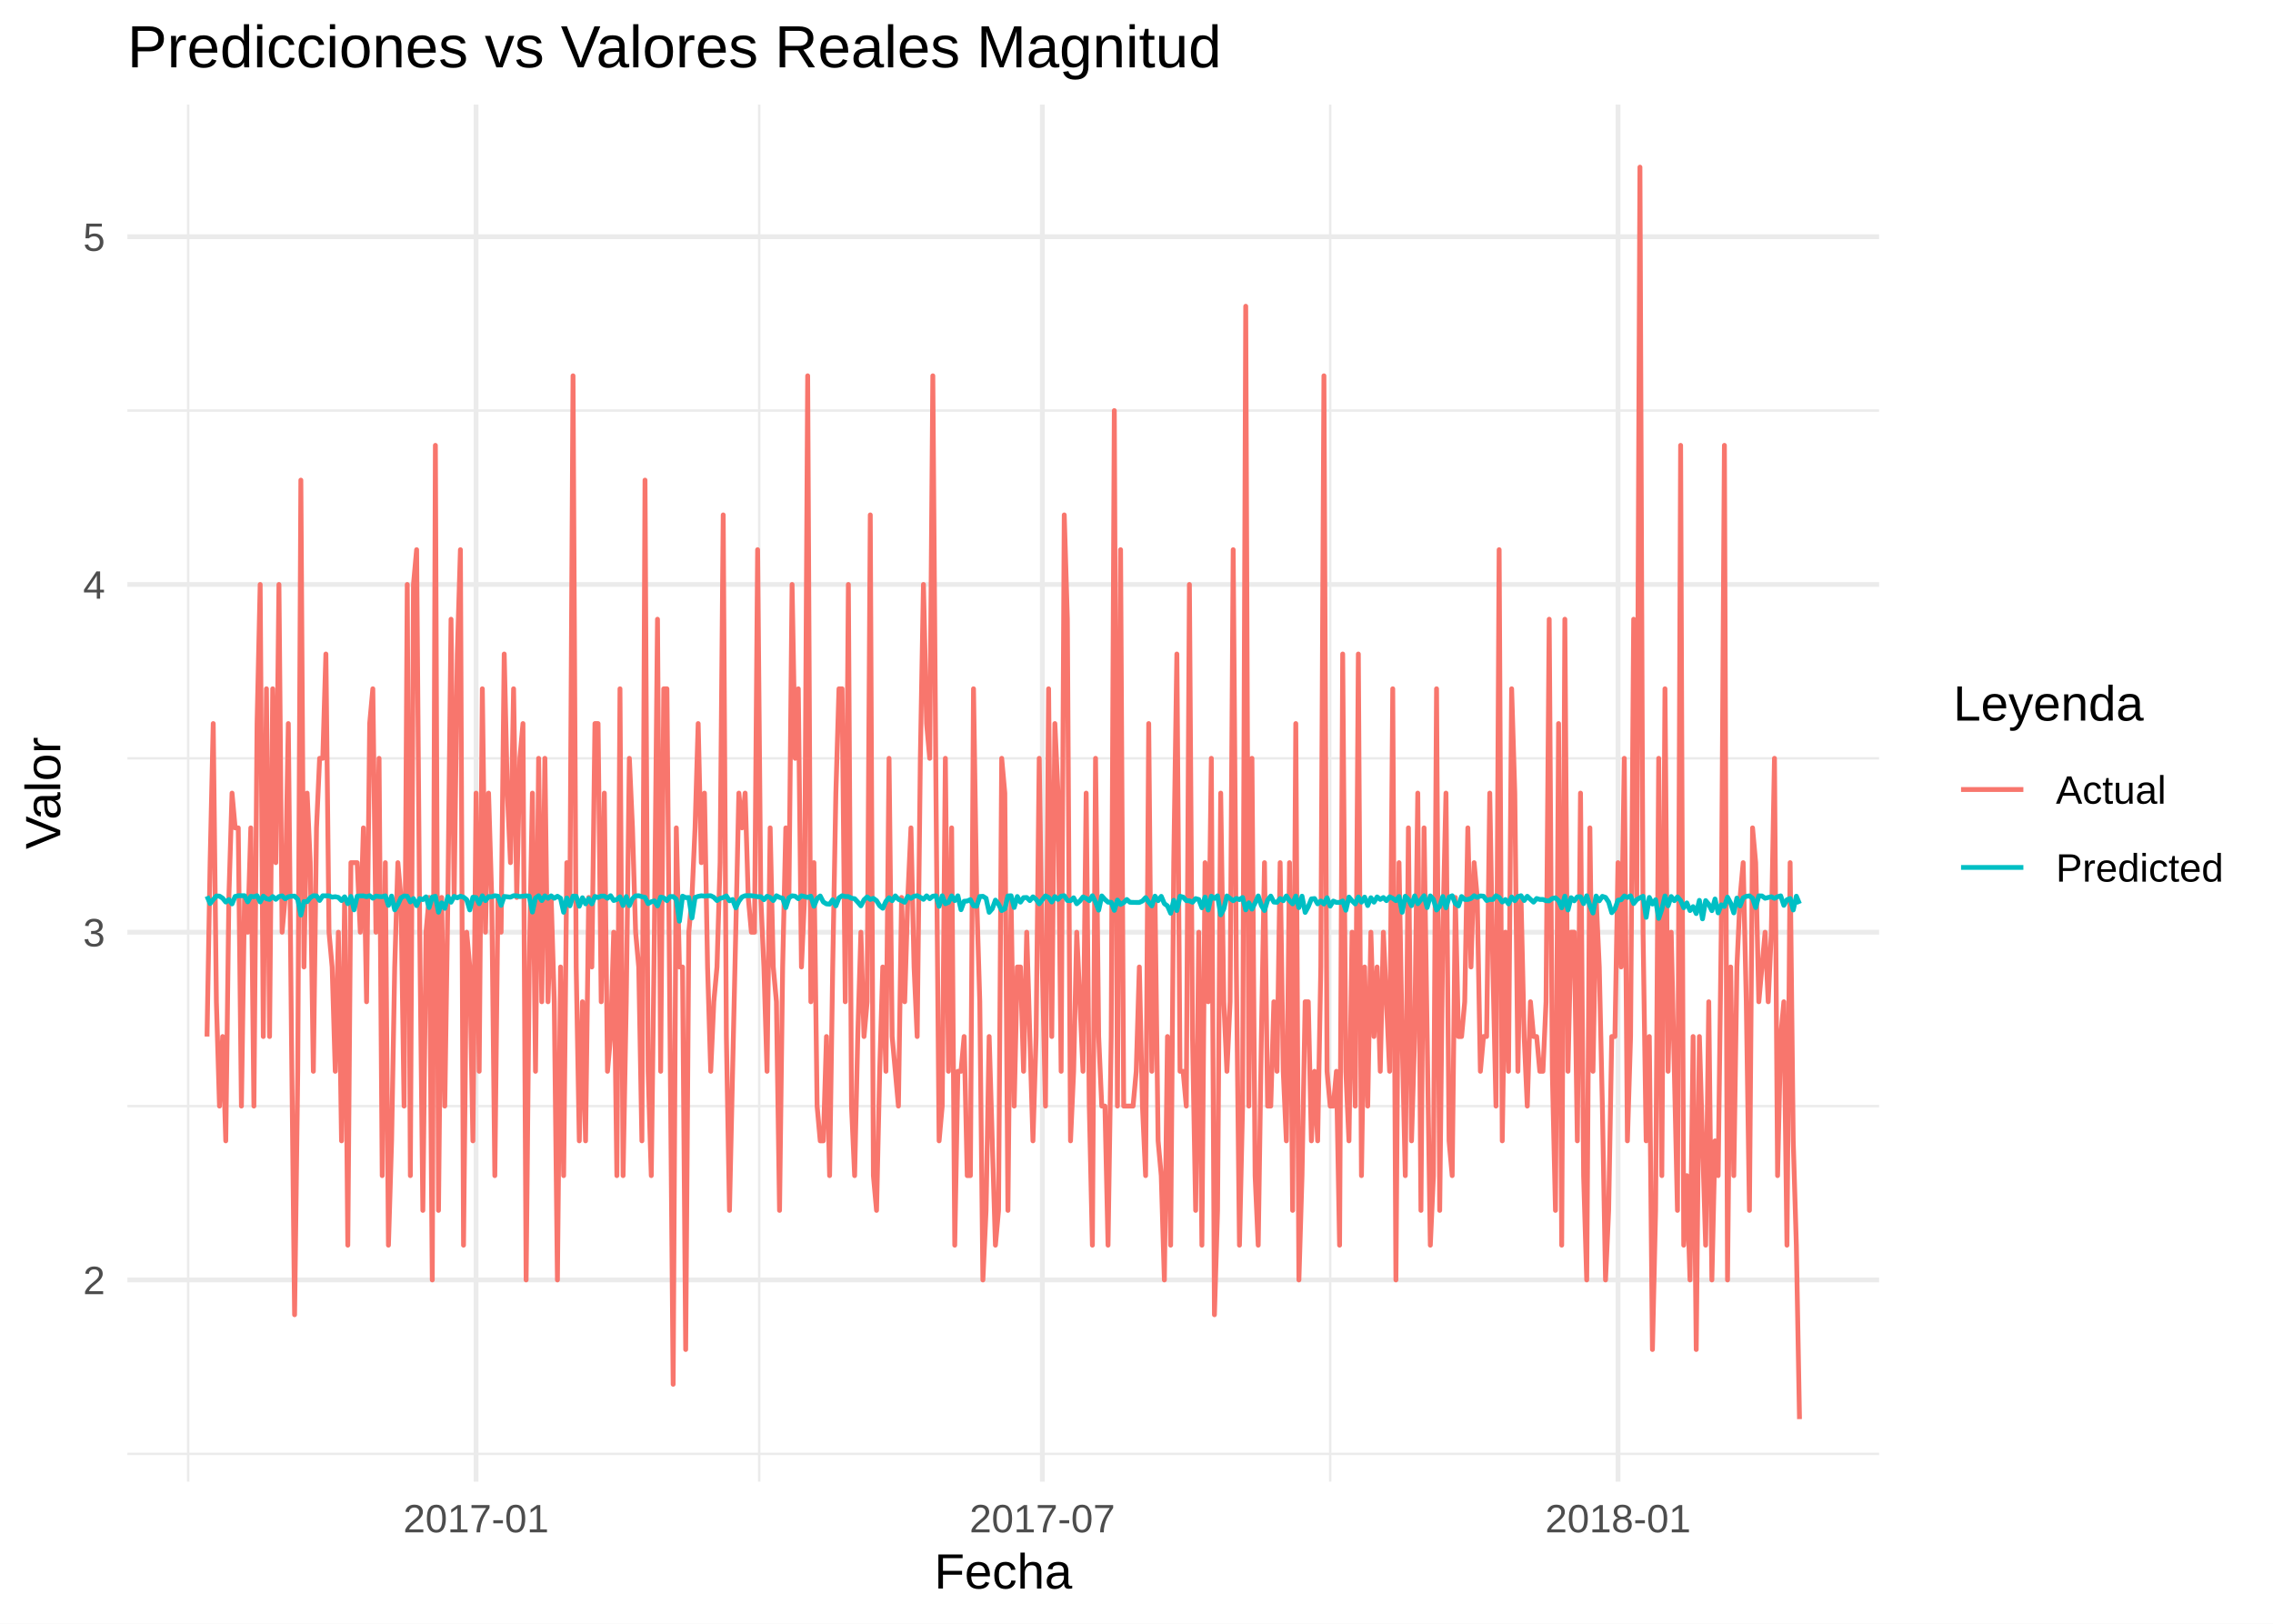
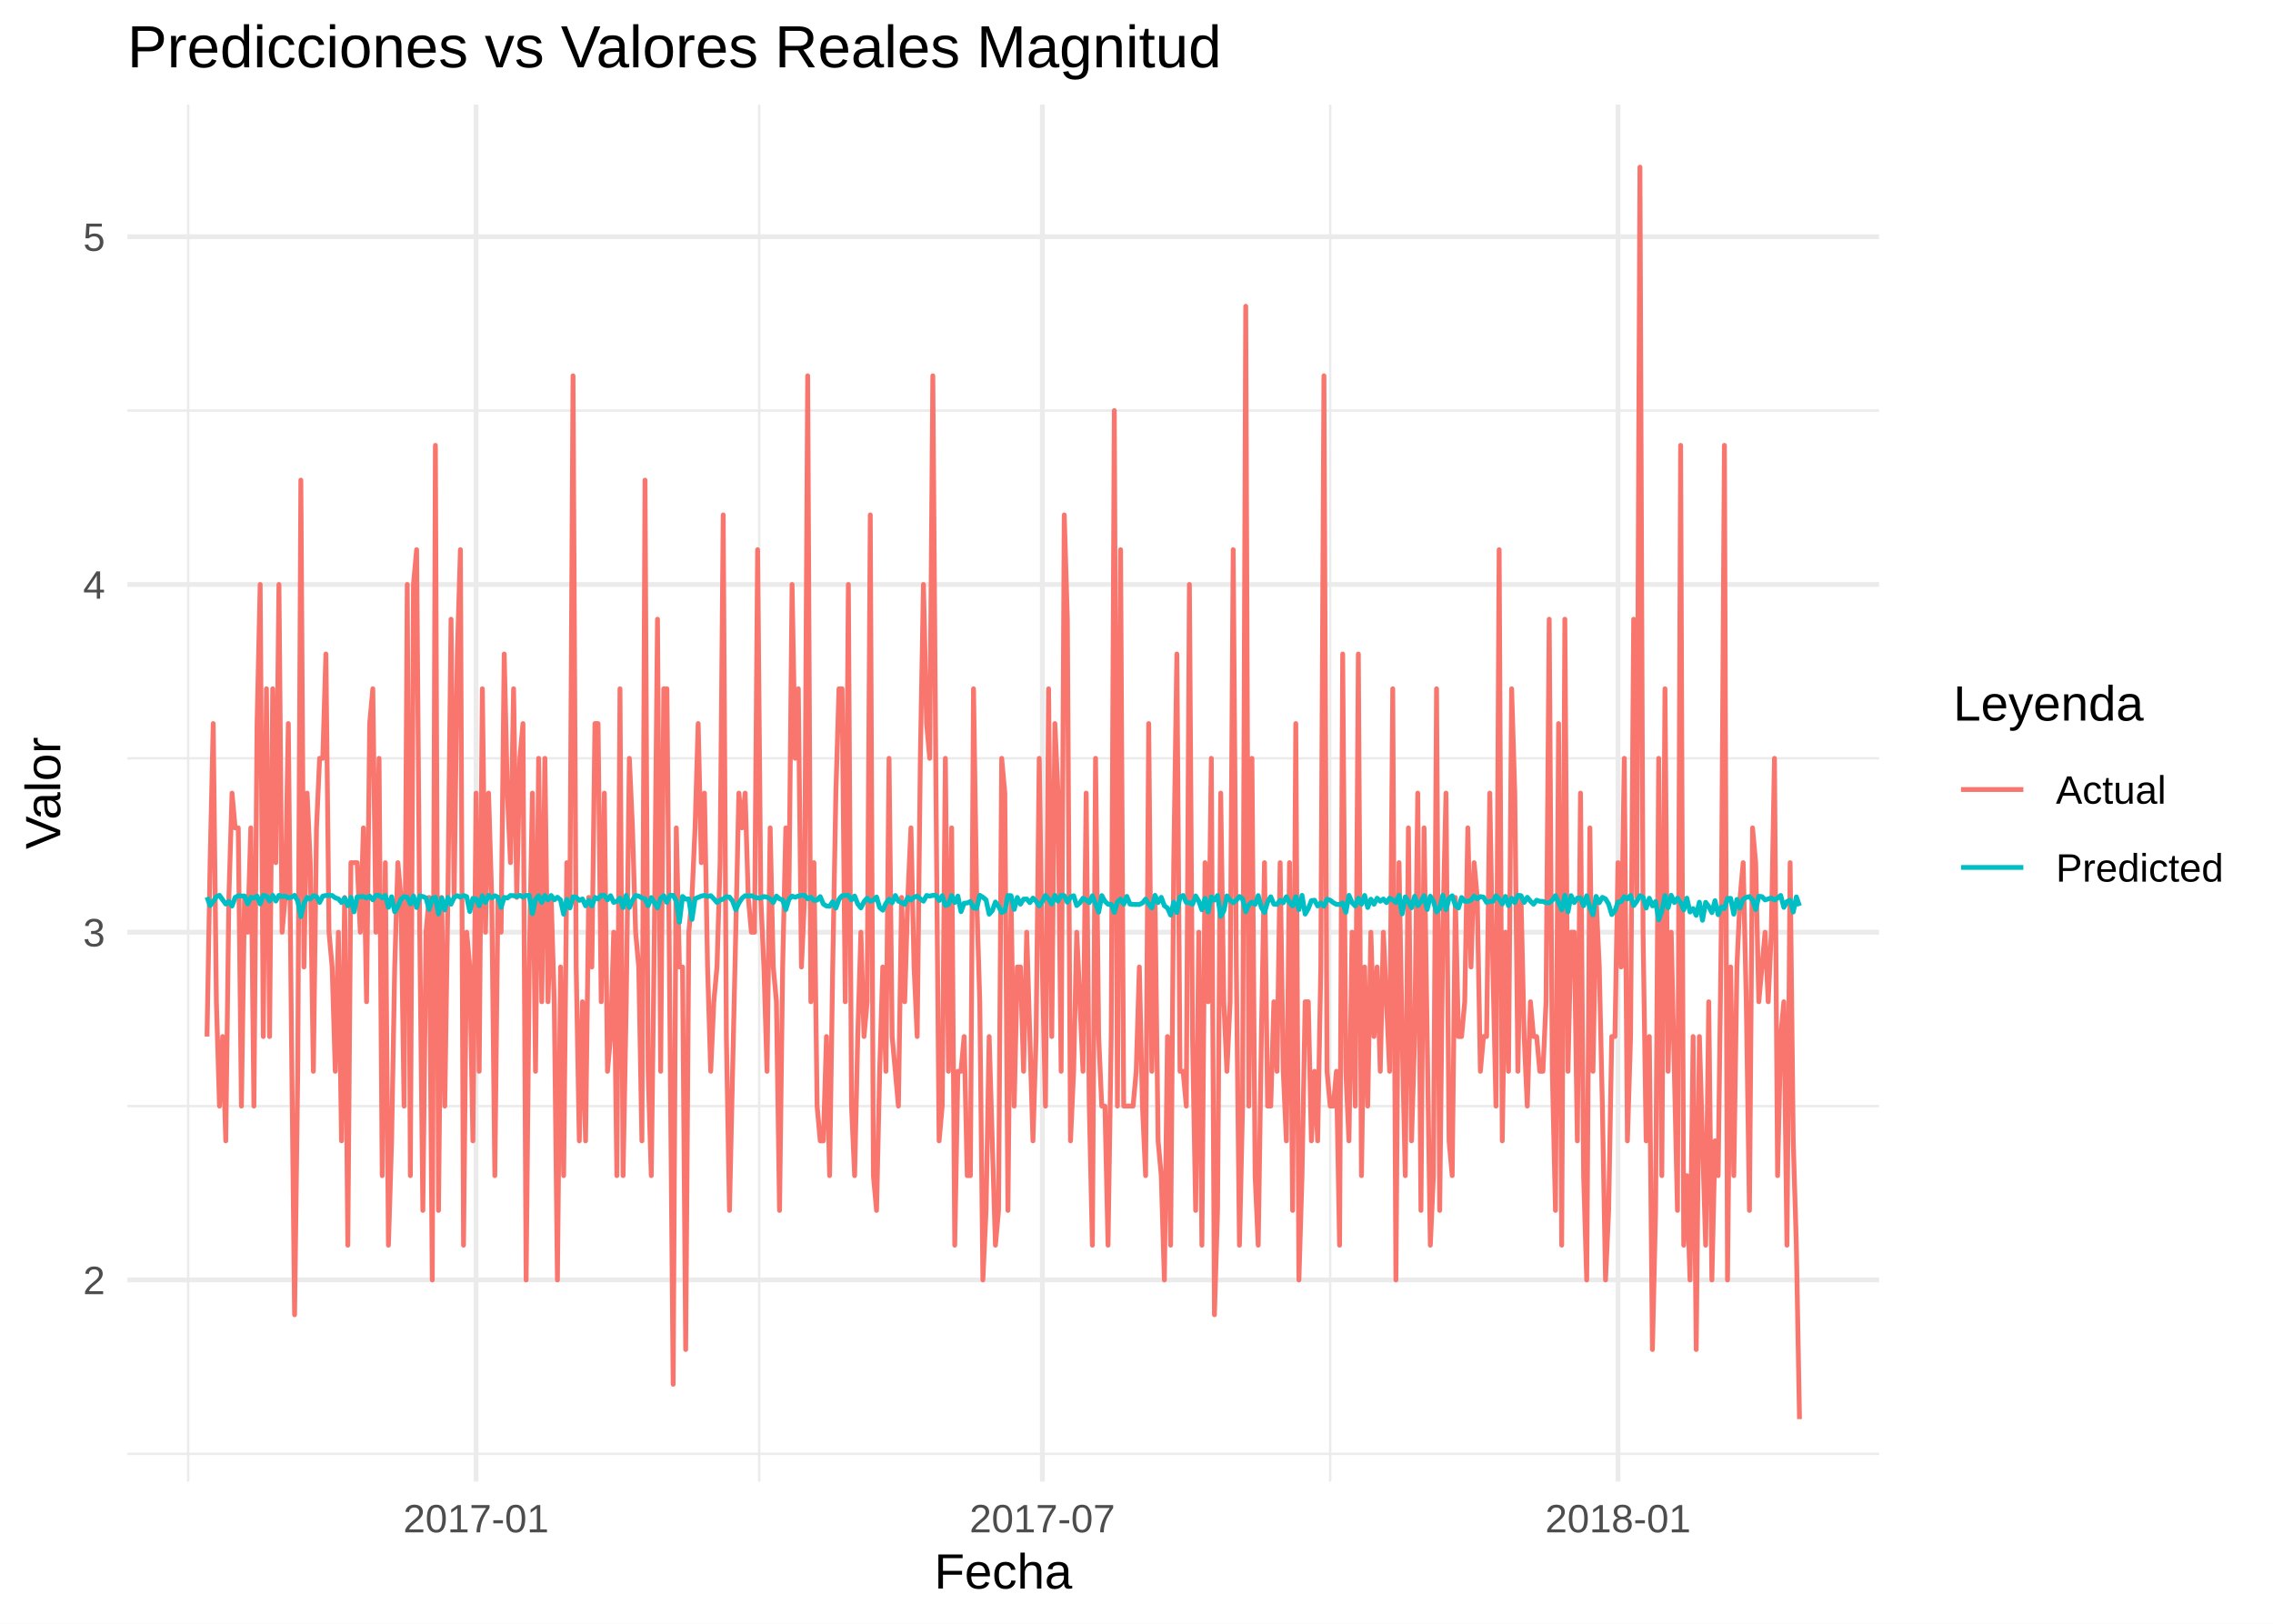
<svg xmlns="http://www.w3.org/2000/svg" class="svglite" width="504.00pt" height="360.00pt" viewBox="0 0 504.00 360.00">
  <defs>
    <style type="text/css">
    .svglite line, .svglite polyline, .svglite polygon, .svglite path, .svglite rect, .svglite circle {
      fill: none;
      stroke: #000000;
      stroke-linecap: round;
      stroke-linejoin: round;
      stroke-miterlimit: 10.00;
    }
    .svglite text {
      white-space: pre;
    }
  </style>
  </defs>
  <rect width="100%" height="100%" style="stroke: none; fill: #FFFFFF;" />
  <defs>
    <clipPath id="cpMC4wMHw1MDQuMDB8MC4wMHwzNjAuMDA=">
      <rect x="0.00" y="0.00" width="504.00" height="360.00" />
    </clipPath>
  </defs>
  <g clip-path="url(#cpMC4wMHw1MDQuMDB8MC4wMHwzNjAuMDA=)">
</g>
  <defs>
    <clipPath id="cpMjguMjR8NDE2LjY2fDIzLjE4fDMyOC41MA==">
      <rect x="28.24" y="23.18" width="388.42" height="305.33" />
    </clipPath>
  </defs>
  <g clip-path="url(#cpMjguMjR8NDE2LjY2fDIzLjE4fDMyOC41MA==)">
    <polyline points="28.24,322.34 416.66,322.34 " style="stroke-width: 0.53; stroke: #EBEBEB; stroke-linecap: butt;" />
    <polyline points="28.24,245.23 416.66,245.23 " style="stroke-width: 0.53; stroke: #EBEBEB; stroke-linecap: butt;" />
    <polyline points="28.24,168.13 416.66,168.13 " style="stroke-width: 0.53; stroke: #EBEBEB; stroke-linecap: butt;" />
    <polyline points="28.24,91.03 416.66,91.03 " style="stroke-width: 0.53; stroke: #EBEBEB; stroke-linecap: butt;" />
    <polyline points="41.73,328.50 41.73,23.18 " style="stroke-width: 0.53; stroke: #EBEBEB; stroke-linecap: butt;" />
    <polyline points="168.34,328.50 168.34,23.18 " style="stroke-width: 0.53; stroke: #EBEBEB; stroke-linecap: butt;" />
    <polyline points="294.95,328.50 294.95,23.18 " style="stroke-width: 0.53; stroke: #EBEBEB; stroke-linecap: butt;" />
    <polyline points="28.24,283.78 416.66,283.78 " style="stroke-width: 1.07; stroke: #EBEBEB; stroke-linecap: butt;" />
    <polyline points="28.24,206.68 416.66,206.68 " style="stroke-width: 1.07; stroke: #EBEBEB; stroke-linecap: butt;" />
    <polyline points="28.24,129.58 416.66,129.58 " style="stroke-width: 1.07; stroke: #EBEBEB; stroke-linecap: butt;" />
    <polyline points="28.24,52.48 416.66,52.48 " style="stroke-width: 1.07; stroke: #EBEBEB; stroke-linecap: butt;" />
    <polyline points="105.56,328.50 105.56,23.18 " style="stroke-width: 1.07; stroke: #EBEBEB; stroke-linecap: butt;" />
    <polyline points="231.12,328.50 231.12,23.18 " style="stroke-width: 1.07; stroke: #EBEBEB; stroke-linecap: butt;" />
    <polyline points="358.77,328.50 358.77,23.18 " style="stroke-width: 1.07; stroke: #EBEBEB; stroke-linecap: butt;" />
    <polyline points="45.90,229.81 46.59,191.26 47.28,160.42 47.98,222.10 48.67,245.23 49.37,229.81 50.06,252.94 50.75,198.97 51.45,175.84 52.14,183.55 52.83,183.55 53.53,245.23 54.22,198.97 54.92,206.68 55.61,183.55 56.30,245.23 57.00,160.42 57.69,129.58 58.38,229.81 59.08,152.71 59.77,229.81 60.47,152.71 61.16,191.26 61.85,129.58 62.55,206.68 63.24,198.97 63.93,160.42 64.63,229.81 65.32,291.49 66.02,237.52 66.71,106.45 67.40,214.39 68.10,175.84 68.79,191.26 69.48,237.52 70.18,183.55 70.87,168.13 71.57,168.13 72.26,145.00 72.95,206.68 73.65,214.39 74.34,237.52 75.03,206.68 75.73,252.94 76.42,198.97 77.12,276.07 77.81,191.26 78.50,191.26 79.20,191.26 79.89,206.68 80.58,183.55 81.28,222.10 81.97,160.42 82.67,152.71 83.36,206.68 84.05,168.13 84.75,260.65 85.44,191.26 86.13,276.07 86.83,252.94 87.52,214.39 88.22,191.26 88.91,198.97 89.60,245.23 90.30,129.58 90.99,260.65 91.68,129.58 92.38,121.87 93.07,206.68 93.76,268.36 94.46,206.68 95.15,198.97 95.85,283.78 96.54,98.74 97.23,268.36 97.93,198.97 98.62,245.23 99.31,198.97 100.01,137.29 100.70,198.97 101.40,145.00 102.09,121.87 102.78,276.07 103.48,206.68 104.17,214.39 104.86,252.94 105.56,175.84 106.25,237.52 106.95,152.71 107.64,206.68 108.33,175.84 109.03,198.97 109.72,260.65 110.41,198.97 111.11,206.68 111.80,145.00 112.50,175.84 113.19,191.26 113.88,152.71 114.58,198.97 115.27,168.13 115.96,160.42 116.66,283.78 117.35,214.39 118.05,175.84 118.74,237.52 119.43,168.13 120.13,222.10 120.82,168.13 121.51,222.10 122.21,198.97 122.90,222.10 123.60,283.78 124.29,214.39 124.98,260.65 125.68,191.26 126.37,198.97 127.06,83.32 127.76,214.39 128.45,252.94 129.15,222.10 129.84,252.94 130.53,198.97 131.23,214.39 131.92,160.42 132.61,160.42 133.31,222.10 134.00,175.84 134.70,237.52 135.39,229.81 136.08,206.68 136.78,260.65 137.47,152.71 138.16,260.65 138.86,222.10 139.55,168.13 140.24,183.55 140.94,206.68 141.63,214.39 142.33,252.94 143.02,106.45 143.71,237.52 144.41,260.65 145.10,206.68 145.79,137.29 146.49,237.52 147.18,152.71 147.88,152.71 148.57,229.81 149.26,306.91 149.96,183.55 150.65,214.39 151.34,214.39 152.04,299.20 152.73,206.68 153.43,198.97 154.12,183.55 154.81,160.42 155.51,191.26 156.20,175.84 156.89,214.39 157.59,237.52 158.28,222.10 158.98,214.39 159.67,191.26 160.36,114.16 161.06,229.81 161.75,268.36 162.44,237.52 163.14,206.68 163.83,175.84 164.53,183.55 165.22,175.84 165.91,198.97 166.61,206.68 167.30,206.68 167.99,121.87 168.69,198.97 169.38,214.39 170.08,237.52 170.77,183.55 171.46,214.39 172.16,222.10 172.85,268.36 173.54,214.39 174.24,183.55 174.93,198.97 175.63,129.58 176.32,168.13 177.01,152.71 177.71,214.39 178.40,198.97 179.09,83.32 179.79,222.10 180.48,191.26 181.18,245.23 181.87,252.94 182.56,252.94 183.26,229.81 183.95,260.65 184.64,214.39 185.34,175.84 186.03,152.71 186.72,152.71 187.42,222.10 188.11,129.58 188.81,245.23 189.50,260.65 190.19,229.81 190.89,206.68 191.58,229.81 192.27,222.10 192.97,114.16 193.66,260.65 194.36,268.36 195.05,237.52 195.74,214.39 196.44,237.52 197.13,168.13 197.82,229.81 198.52,237.52 199.21,245.23 199.91,198.97 200.60,222.10 201.29,198.97 201.99,183.55 202.68,214.39 203.37,229.81 204.07,168.13 204.76,129.58 205.46,160.42 206.15,168.13 206.84,83.32 207.54,175.84 208.23,252.94 208.92,245.23 209.62,168.13 210.31,237.52 211.01,183.55 211.70,276.07 212.39,237.52 213.09,237.52 213.78,229.81 214.47,260.65 215.17,260.65 215.86,152.71 216.56,198.97 217.25,222.10 217.94,283.78 218.64,268.36 219.33,229.81 220.02,252.94 220.72,276.07 221.41,268.36 222.11,168.13 222.80,175.84 223.49,268.36 224.19,198.97 224.88,245.23 225.57,214.39 226.27,214.39 226.96,237.52 227.66,206.68 228.35,229.81 229.04,252.94 229.74,229.81 230.43,168.13 231.12,214.39 231.82,245.23 232.51,152.71 233.21,229.81 233.90,160.42 234.59,175.84 235.29,237.52 235.98,114.16 236.67,137.29 237.37,252.94 238.06,237.52 238.75,206.68 239.45,222.10 240.14,237.52 240.84,175.84 241.53,245.23 242.22,276.07 242.92,168.13 243.61,229.81 244.30,245.23 245.00,245.23 245.69,276.07 246.39,229.81 247.08,91.03 247.77,245.23 248.47,121.87 249.16,245.23 249.85,245.23 250.55,245.23 251.24,245.23 251.94,237.52 252.63,214.39 253.32,245.23 254.02,260.65 254.71,160.42 255.40,237.52 256.10,198.97 256.79,252.94 257.49,260.65 258.18,283.78 258.87,229.81 259.57,276.07 260.26,191.26 260.95,145.00 261.65,237.52 262.34,237.52 263.04,245.23 263.73,129.58 264.42,229.81 265.12,268.36 265.81,206.68 266.50,276.07 267.20,191.26 267.89,222.10 268.59,168.13 269.28,291.49 269.97,268.36 270.67,175.84 271.36,222.10 272.05,237.52 272.75,222.10 273.44,121.87 274.14,214.39 274.83,276.07 275.52,245.23 276.22,67.90 276.91,245.23 277.60,168.13 278.30,260.65 278.99,276.07 279.69,229.81 280.38,191.26 281.07,245.23 281.77,245.23 282.46,222.10 283.15,237.52 283.85,191.26 284.54,237.52 285.23,252.94 285.93,191.26 286.62,268.36 287.32,160.42 288.01,283.78 288.70,260.65 289.40,222.10 290.09,222.10 290.78,252.94 291.48,237.52 292.17,252.94 292.87,214.39 293.56,83.32 294.25,237.52 294.95,245.23 295.64,245.23 296.33,237.52 297.03,276.07 297.72,145.00 298.42,237.52 299.11,252.94 299.80,206.68 300.50,245.23 301.19,145.00 301.88,260.65 302.58,214.39 303.27,245.23 303.97,206.68 304.66,229.81 305.35,214.39 306.05,237.52 306.74,206.68 307.43,222.10 308.13,237.52 308.82,152.71 309.52,283.78 310.21,191.26 310.90,229.81 311.60,260.65 312.29,183.55 312.98,252.94 313.68,229.81 314.37,175.84 315.07,268.36 315.76,183.55 316.45,229.81 317.15,276.07 317.84,260.65 318.53,152.71 319.23,268.36 319.92,206.68 320.62,175.84 321.31,252.94 322.00,260.65 322.70,198.97 323.39,229.81 324.08,229.81 324.78,222.10 325.47,183.55 326.17,214.39 326.86,191.26 327.55,198.97 328.25,237.52 328.94,229.81 329.63,229.81 330.33,175.84 331.02,214.39 331.71,245.23 332.41,121.87 333.10,252.94 333.80,206.68 334.49,237.52 335.18,152.71 335.88,175.84 336.57,237.52 337.26,198.97 337.96,229.81 338.65,245.23 339.35,222.10 340.04,229.81 340.73,229.81 341.43,237.52 342.12,237.52 342.81,222.10 343.51,137.29 344.20,237.52 344.90,268.36 345.59,160.42 346.28,276.07 346.98,137.29 347.67,237.52 348.36,206.68 349.06,206.68 349.75,252.94 350.45,175.84 351.14,260.65 351.83,283.78 352.53,183.55 353.22,237.52 353.91,198.97 354.61,214.39 355.30,245.23 356.00,283.78 356.69,268.36 357.38,229.81 358.08,229.81 358.77,191.26 359.46,214.39 360.16,168.13 360.85,252.94 361.55,229.81 362.24,137.29 362.93,198.97 363.63,37.06 364.32,206.68 365.01,252.94 365.71,229.81 366.40,299.20 367.10,268.36 367.79,168.13 368.48,260.65 369.18,152.71 369.87,237.52 370.56,206.68 371.26,237.52 371.95,268.36 372.65,98.74 373.34,276.07 374.03,260.65 374.73,283.78 375.42,229.81 376.11,299.20 376.81,229.81 377.50,252.94 378.20,276.07 378.89,222.10 379.58,283.78 380.28,252.94 380.97,260.65 381.66,206.68 382.36,98.74 383.05,283.78 383.74,214.39 384.44,260.65 385.13,214.39 385.83,198.97 386.52,191.26 387.21,222.10 387.91,268.36 388.60,183.55 389.29,191.26 389.99,222.10 390.68,214.39 391.38,206.68 392.07,222.10 392.76,206.68 393.46,168.13 394.15,260.65 394.84,229.81 395.54,222.10 396.23,276.07 396.93,191.26 397.62,252.94 398.31,276.07 399.01,314.63 " style="stroke-width: 1.07; stroke: #F8766D; stroke-linecap: butt;" />
-     <polyline points="45.90,198.70 46.59,200.32 47.28,199.45 47.98,198.65 48.67,198.68 49.37,199.15 50.06,199.99 50.75,199.45 51.45,200.40 52.14,198.75 52.83,198.59 53.53,198.59 54.22,198.59 54.92,199.95 55.61,198.73 56.30,198.82 57.00,198.59 57.69,199.96 58.38,198.69 59.08,199.25 59.77,199.41 60.47,198.78 61.16,199.39 61.85,198.78 62.55,198.63 63.24,199.26 63.93,198.83 64.63,198.70 65.32,198.68 66.02,199.38 66.71,202.88 67.40,199.89 68.10,199.91 68.79,199.03 69.48,198.60 70.18,198.63 70.87,199.64 71.57,198.60 72.26,198.62 72.95,198.62 73.65,198.91 74.34,198.81 75.03,198.96 75.73,199.66 76.42,198.84 77.12,200.35 77.81,198.75 78.50,201.72 79.20,198.69 79.89,198.64 80.58,198.63 81.28,198.81 81.97,198.59 82.67,199.14 83.36,198.68 84.05,198.78 84.75,198.81 85.44,198.62 86.13,200.72 86.83,198.67 87.52,201.72 88.22,200.54 88.91,199.06 89.60,198.65 90.30,198.71 90.99,199.97 91.68,199.23 92.38,200.79 93.07,199.22 93.76,199.45 94.46,198.84 95.15,201.21 95.85,198.89 96.54,198.72 97.23,202.25 97.93,200.16 98.62,201.38 99.31,198.79 100.01,200.03 100.70,198.74 101.40,199.06 102.09,198.71 102.78,198.91 103.48,199.47 104.17,201.74 104.86,198.92 105.56,199.00 106.25,200.36 106.95,198.61 107.64,199.67 108.33,198.78 109.03,198.82 109.72,198.59 110.41,198.70 111.11,200.72 111.80,198.75 112.50,198.83 113.19,198.91 113.88,198.59 114.58,198.62 115.27,198.78 115.96,198.70 116.66,198.62 117.35,198.68 118.05,202.21 118.74,199.09 119.43,198.60 120.13,199.66 120.82,198.63 121.51,199.16 122.21,198.62 122.90,199.15 123.60,198.71 124.29,199.15 124.98,202.26 125.68,199.10 126.37,200.83 127.06,198.68 127.76,198.72 128.45,200.92 129.15,199.04 129.84,200.39 130.53,199.23 131.23,200.40 131.92,198.75 132.61,198.98 133.31,198.68 134.00,198.68 134.70,199.15 135.39,198.59 136.08,199.65 136.78,199.42 137.47,198.84 138.16,200.76 138.86,198.78 139.55,200.78 140.24,199.25 140.94,198.63 141.63,198.59 142.33,198.81 143.02,198.96 143.71,200.34 144.41,199.93 145.10,199.74 145.79,200.84 146.49,198.89 147.18,199.06 147.88,199.68 148.57,198.78 149.26,198.78 149.96,199.38 150.65,204.24 151.34,198.69 152.04,199.02 152.73,198.99 153.43,203.52 154.12,198.97 154.81,198.74 155.51,198.60 156.20,198.68 156.89,198.62 157.59,198.59 158.28,198.95 158.98,199.66 159.67,199.19 160.36,198.99 161.06,198.64 161.75,199.71 162.44,199.43 163.14,201.26 163.83,199.81 164.53,198.87 165.22,198.59 165.91,198.59 166.61,198.59 167.30,198.69 167.99,198.81 168.69,198.81 169.38,199.47 170.08,198.72 170.77,198.97 171.46,199.66 172.16,198.60 172.85,198.96 173.54,199.16 174.24,201.22 174.93,199.06 175.63,198.61 176.32,198.70 177.01,199.25 177.71,198.62 178.40,198.78 179.09,198.96 179.79,198.70 180.48,200.92 181.18,199.24 181.87,198.65 182.56,199.98 183.26,200.41 183.95,200.46 184.64,199.49 185.34,200.84 186.03,199.06 186.72,198.60 187.42,198.78 188.11,198.78 188.81,199.15 189.50,199.25 190.19,200.00 190.89,200.83 191.58,199.50 192.27,198.86 192.97,199.41 193.66,199.18 194.36,199.69 195.05,200.81 195.74,201.37 196.44,199.84 197.13,199.04 197.82,199.70 198.52,198.63 199.21,199.39 199.91,199.69 200.60,200.04 201.29,198.74 201.99,199.17 202.68,198.71 203.37,198.59 204.07,198.95 204.76,199.39 205.46,198.62 206.15,199.25 206.84,198.69 207.54,198.62 208.23,200.93 208.92,198.61 209.62,200.36 210.31,200.07 211.01,198.63 211.70,199.67 212.39,198.61 213.09,201.69 213.78,199.82 214.47,199.76 215.17,199.46 215.86,200.82 216.56,200.91 217.25,198.77 217.94,198.72 218.64,199.16 219.33,202.27 220.02,201.48 220.72,199.57 221.41,200.46 222.11,201.88 222.80,201.49 223.49,198.65 224.19,198.60 224.88,201.19 225.57,198.77 226.27,200.01 226.96,199.02 227.66,198.99 228.35,199.67 229.04,198.84 229.74,199.40 230.43,200.38 231.12,199.47 231.82,198.63 232.51,198.97 233.21,199.98 233.90,198.78 234.59,199.40 235.29,198.69 235.98,198.59 236.67,199.64 237.37,199.69 238.06,199.05 238.75,200.37 239.45,199.75 240.14,198.86 240.84,199.17 241.53,199.68 242.22,198.60 242.92,199.98 243.61,201.79 244.30,198.64 245.00,199.42 245.69,200.02 246.39,200.06 247.08,201.83 247.77,199.56 248.47,200.52 249.16,200.11 249.85,199.43 250.55,200.04 251.24,200.07 251.94,200.08 252.63,200.08 253.32,199.76 254.02,199.02 254.71,200.01 255.40,200.84 256.10,198.69 256.79,199.69 257.49,198.73 258.18,200.35 258.87,200.85 259.57,202.47 260.26,199.61 260.95,201.87 261.65,198.71 262.34,198.90 263.04,199.68 263.73,199.71 264.42,200.04 265.12,199.23 265.81,199.43 266.50,201.26 267.20,198.90 267.89,201.76 268.59,198.70 269.28,199.19 269.97,198.62 270.67,202.83 271.36,201.51 272.05,198.64 272.75,199.20 273.44,199.69 274.14,199.20 274.83,199.45 275.52,198.99 276.22,201.72 276.91,200.16 277.60,201.56 278.30,200.18 278.99,198.64 279.69,200.77 280.38,201.87 281.07,199.57 281.77,198.67 282.46,200.00 283.15,200.05 283.85,199.22 284.54,199.70 285.23,198.65 285.93,199.67 286.62,200.39 287.32,198.67 288.01,201.22 288.70,198.69 289.40,202.29 290.09,201.01 290.78,199.30 291.48,199.22 292.17,200.39 292.87,199.76 293.56,200.43 294.25,199.04 294.95,200.89 295.64,199.78 296.33,200.07 297.03,200.08 297.72,199.75 298.42,201.81 299.11,198.89 299.80,199.72 300.50,200.41 301.19,198.88 301.88,200.01 302.58,198.90 303.27,200.77 303.97,199.04 304.66,200.02 305.35,198.86 306.05,199.41 306.74,198.99 307.43,199.68 308.13,198.84 308.82,199.17 309.52,199.68 310.21,198.78 310.90,202.26 311.60,198.71 312.29,199.43 312.98,200.80 313.68,198.63 314.37,200.36 315.07,199.47 315.76,198.60 316.45,201.20 317.15,198.63 317.84,199.41 318.53,201.75 319.23,200.97 319.92,198.77 320.62,201.26 321.31,198.90 322.00,198.60 322.70,200.33 323.39,200.85 324.08,198.77 324.78,199.42 325.47,199.42 326.17,199.19 326.86,198.60 327.55,198.96 328.25,198.63 328.94,198.70 329.63,199.65 330.33,199.42 331.02,199.42 331.71,198.60 332.41,198.96 333.10,199.98 333.80,199.44 334.49,200.40 335.18,198.87 335.88,199.69 336.57,198.78 337.26,198.59 337.96,199.65 338.65,198.72 339.35,199.39 340.04,200.01 340.73,199.21 341.43,199.42 342.12,199.42 342.81,199.70 343.51,199.72 344.20,199.21 344.90,199.06 345.59,199.68 346.28,201.27 346.98,198.69 347.67,201.75 348.36,199.03 349.06,199.72 349.75,198.85 350.45,198.83 351.14,200.34 351.83,198.61 352.53,200.75 353.22,202.42 353.91,198.66 354.61,199.72 355.30,198.73 356.00,198.97 356.69,199.99 357.38,202.35 358.08,201.51 358.77,199.58 359.46,199.48 360.16,198.65 360.85,198.97 361.55,198.62 362.24,200.32 362.93,199.46 363.63,199.05 364.32,198.72 365.01,203.38 365.71,198.97 366.40,200.43 367.10,199.49 367.79,203.62 368.48,201.61 369.18,198.65 369.87,200.82 370.56,198.77 371.26,199.69 371.95,198.85 372.65,199.67 373.34,201.26 374.03,200.18 374.73,201.88 375.42,201.01 376.11,202.55 376.81,199.62 377.50,203.72 378.20,199.67 378.89,200.50 379.58,201.90 380.28,199.32 380.97,202.39 381.66,200.61 382.36,200.96 383.05,198.91 383.74,200.23 384.44,202.39 385.13,199.12 385.83,200.85 386.52,199.06 387.21,198.73 387.91,198.63 388.60,199.15 389.29,201.21 389.99,198.63 390.68,198.64 391.38,199.15 392.07,198.98 392.76,198.82 393.46,199.16 394.15,198.82 394.84,198.62 395.54,200.72 396.23,199.48 396.93,199.21 397.62,201.75 398.31,198.70 399.01,200.39 " style="stroke-width: 1.07; stroke: #00BFC4; stroke-linecap: butt;" />
+     <polyline points="45.90,198.91 46.59,200.78 47.28,199.87 47.98,198.80 48.67,198.51 49.37,199.50 50.06,200.44 50.75,199.86 51.45,200.87 52.14,198.97 52.83,198.59 53.53,198.66 54.22,198.66 54.92,200.40 55.61,198.95 56.30,199.10 57.00,198.67 57.69,200.41 58.38,198.51 59.08,198.67 59.77,199.77 60.47,198.51 61.16,199.77 61.85,198.51 62.55,198.77 63.24,198.68 63.93,199.07 64.63,198.91 65.32,198.51 66.02,199.76 66.71,203.24 67.40,200.32 68.10,198.98 68.79,199.31 69.48,198.59 70.18,198.77 70.87,200.07 71.57,198.68 72.26,198.53 72.95,198.53 73.65,198.54 74.34,199.07 75.03,199.28 75.73,200.10 76.42,199.12 77.12,200.82 77.81,198.96 78.50,202.16 79.20,198.84 79.89,198.79 80.58,198.78 81.28,199.08 81.97,198.67 82.67,199.51 83.36,198.51 84.05,198.51 84.75,199.07 85.44,198.53 86.13,201.16 86.83,198.82 87.52,202.15 88.22,201.00 88.91,199.39 89.60,198.80 90.30,198.92 90.99,200.42 91.68,198.65 92.38,201.20 93.07,198.64 93.76,198.77 94.46,199.08 95.15,201.64 95.85,199.17 96.54,198.94 97.23,202.65 97.93,199.11 98.62,201.73 99.31,198.99 100.01,200.47 100.70,198.96 101.40,198.59 102.09,198.91 102.78,198.54 103.48,198.79 104.17,202.09 104.86,199.18 105.56,199.32 106.25,200.83 106.95,198.61 107.64,200.10 108.33,198.51 109.03,199.08 109.72,198.59 110.41,198.91 111.11,201.18 111.80,198.97 112.50,199.10 113.19,198.54 113.88,198.58 114.58,198.77 115.27,198.51 115.96,198.90 116.66,198.53 117.35,198.51 118.05,202.58 118.74,199.41 119.43,198.60 120.13,200.09 120.82,198.54 121.51,199.52 122.21,198.54 122.90,199.51 123.60,198.93 124.29,199.52 124.98,202.68 125.68,199.42 126.37,201.30 127.06,198.83 127.76,198.93 128.45,199.62 129.15,199.31 129.84,200.82 130.53,199.60 131.23,200.86 131.92,198.97 132.61,199.31 133.31,198.51 134.00,198.51 134.70,199.50 135.39,198.59 136.08,200.07 136.78,199.83 137.47,199.12 138.16,201.23 138.86,198.50 139.55,201.21 140.24,199.61 140.94,198.54 141.63,198.67 142.33,199.08 143.02,199.29 143.71,200.81 144.41,199.00 145.10,200.12 145.79,201.28 146.49,199.17 147.18,198.58 147.88,200.08 148.57,198.51 149.26,198.51 149.96,199.76 150.65,204.48 151.34,198.76 152.04,199.34 152.73,199.31 153.43,203.84 154.12,199.24 154.81,198.96 155.51,198.67 156.20,198.51 156.89,198.77 157.59,198.58 158.28,199.27 158.98,200.09 159.67,199.57 160.36,199.32 161.06,198.79 161.75,198.90 162.44,199.78 163.14,201.69 163.83,200.24 164.53,199.15 165.22,198.59 165.91,198.66 166.61,198.58 167.30,198.90 167.99,199.08 168.69,199.09 169.38,198.77 170.08,198.91 170.77,199.28 171.46,200.10 172.16,198.68 172.85,199.29 173.54,199.53 174.24,201.68 174.93,199.39 175.63,198.68 176.32,198.92 177.01,198.67 177.71,198.53 178.40,198.51 179.09,199.27 179.79,198.92 180.48,199.63 181.18,199.55 181.87,198.79 182.56,200.42 183.26,200.88 183.95,200.93 184.64,199.91 185.34,201.31 186.03,199.39 186.72,198.60 187.42,198.51 188.11,198.51 188.81,199.50 189.50,198.67 190.19,200.41 190.89,201.29 191.58,199.91 192.27,199.14 192.97,199.82 193.66,199.56 194.36,198.88 195.05,201.21 195.74,201.80 196.44,200.27 197.13,199.37 197.82,200.14 198.52,198.54 199.21,199.79 199.91,200.13 200.60,200.50 201.29,198.96 201.99,199.54 202.68,198.93 203.37,198.67 204.07,199.28 204.76,199.80 205.46,198.54 206.15,198.68 206.84,198.51 207.54,198.53 208.23,199.65 208.92,198.59 209.62,200.77 210.31,200.52 211.01,198.55 211.70,200.10 212.39,198.68 213.09,202.12 213.78,200.25 214.47,200.20 215.17,199.87 215.86,201.29 216.56,201.38 217.25,198.50 217.94,198.93 218.64,199.52 219.33,202.68 220.02,201.92 220.72,199.98 221.41,200.93 222.11,202.32 222.80,201.94 223.49,198.56 224.19,198.59 224.88,201.63 225.57,198.98 226.27,200.46 226.96,199.35 227.66,199.32 228.35,200.12 229.04,199.12 229.74,199.81 230.43,200.85 231.12,199.88 231.82,198.54 232.51,199.29 233.21,200.44 233.90,198.51 234.59,199.79 235.29,198.51 235.98,198.58 236.67,200.06 237.37,198.88 238.06,198.59 238.75,200.77 239.45,200.17 240.14,199.14 240.84,199.55 241.53,200.12 242.22,198.60 242.92,200.42 243.61,202.23 244.30,198.56 245.00,199.82 245.69,200.48 246.39,200.52 247.08,202.28 247.77,199.97 248.47,199.34 249.16,200.48 249.85,198.74 250.55,200.44 251.24,200.51 251.94,200.53 252.63,200.54 253.32,200.20 254.02,199.35 254.71,200.47 255.40,201.31 256.10,198.51 256.79,200.11 257.49,198.95 258.18,200.81 258.87,201.32 259.57,202.88 260.26,200.01 260.95,202.31 261.65,198.86 262.34,198.53 263.04,200.08 263.73,200.14 264.42,200.50 265.12,198.64 265.81,199.80 266.50,201.70 267.20,199.17 267.89,202.20 268.59,198.85 269.28,199.56 269.97,198.54 270.67,203.17 271.36,201.94 272.05,198.63 272.75,199.56 273.44,200.13 274.14,199.58 274.83,198.76 275.52,199.29 276.22,202.14 276.91,200.61 277.60,200.00 278.30,200.52 278.99,198.55 279.69,201.21 280.38,202.30 281.07,199.97 281.77,198.82 282.46,200.45 283.15,200.51 283.85,199.60 284.54,200.15 285.23,198.81 285.93,200.10 286.62,200.86 287.32,198.82 288.01,201.67 288.70,198.51 289.40,202.66 290.09,201.45 290.78,199.67 291.48,199.59 292.17,200.86 292.87,200.20 293.56,200.91 294.25,199.37 294.95,199.59 295.64,200.13 296.33,200.50 297.03,200.53 297.72,200.19 298.42,202.26 299.11,198.51 299.80,200.12 300.50,200.87 301.19,199.15 301.88,200.47 302.58,198.53 303.27,201.20 303.97,199.36 304.66,200.48 305.35,199.14 306.05,199.82 306.74,199.32 307.43,200.12 308.13,199.12 308.82,199.54 309.52,200.12 310.21,198.51 310.90,202.62 311.60,198.85 312.29,199.83 312.98,201.27 313.68,198.71 314.37,200.82 315.07,199.88 315.76,198.60 316.45,201.64 317.15,198.71 317.84,199.81 318.53,202.19 319.23,201.43 319.92,198.50 320.62,201.68 321.31,199.17 322.00,198.60 322.70,200.78 323.39,201.31 324.08,198.99 324.78,199.83 325.47,199.84 326.17,199.57 326.86,198.68 327.55,199.29 328.25,198.78 328.94,198.91 329.63,200.08 330.33,199.83 331.02,199.84 331.71,198.60 332.41,199.29 333.10,200.44 333.80,198.75 334.49,200.80 335.18,199.14 335.88,200.12 336.57,198.51 337.26,198.58 337.96,200.07 338.65,198.94 339.35,199.80 340.04,200.47 340.73,199.59 341.43,199.84 342.12,199.84 342.81,200.15 343.51,200.16 344.20,199.59 344.90,198.58 345.59,200.08 346.28,201.71 346.98,198.51 347.67,202.15 348.36,198.56 349.06,200.11 349.75,199.12 350.45,199.10 351.14,200.81 351.83,198.60 352.53,201.21 353.22,202.83 353.91,198.74 354.61,200.14 355.30,198.95 356.00,199.30 356.69,200.44 357.38,202.77 358.08,201.95 358.77,199.98 359.46,199.89 360.16,198.81 360.85,199.30 361.55,198.54 362.24,200.77 362.93,199.86 363.63,198.58 364.32,198.92 365.01,201.31 365.71,199.15 366.40,200.84 367.10,199.88 367.79,203.93 368.48,202.04 369.18,198.56 369.87,201.26 370.56,198.50 371.26,200.10 371.95,199.12 372.65,200.11 373.34,201.73 374.03,199.13 374.73,202.20 375.42,201.44 376.11,202.94 376.81,200.02 377.50,204.03 378.20,200.06 378.89,200.97 379.58,202.34 380.28,199.69 380.97,202.80 381.66,201.07 382.36,201.43 383.05,199.19 383.74,199.18 384.44,202.68 385.13,199.42 385.83,201.30 386.52,199.38 387.21,198.95 387.91,198.78 388.60,199.52 389.29,201.67 389.99,198.71 390.68,198.79 391.38,199.52 392.07,199.30 392.76,199.10 393.46,199.53 394.15,199.10 394.84,198.53 395.54,201.17 396.23,199.88 396.93,199.58 397.62,202.20 398.31,198.85 399.01,200.85 " style="stroke-width: 1.07; stroke: #00BFC4; stroke-linecap: butt;" />
  </g>
  <g clip-path="url(#cpMC4wMHw1MDQuMDB8MC4wMHwzNjAuMDA=)">
    <text x="23.31" y="286.93" text-anchor="end" style="font-size: 8.80px;fill: #4D4D4D; font-family: &quot;Arial&quot;;" textLength="4.90px" lengthAdjust="spacingAndGlyphs">2</text>
    <text x="23.31" y="209.83" text-anchor="end" style="font-size: 8.80px;fill: #4D4D4D; font-family: &quot;Arial&quot;;" textLength="4.90px" lengthAdjust="spacingAndGlyphs">3</text>
    <text x="23.31" y="132.73" text-anchor="end" style="font-size: 8.80px;fill: #4D4D4D; font-family: &quot;Arial&quot;;" textLength="4.90px" lengthAdjust="spacingAndGlyphs">4</text>
    <text x="23.31" y="55.63" text-anchor="end" style="font-size: 8.80px;fill: #4D4D4D; font-family: &quot;Arial&quot;;" textLength="4.90px" lengthAdjust="spacingAndGlyphs">5</text>
    <text x="105.56" y="339.74" text-anchor="middle" style="font-size: 8.80px;fill: #4D4D4D; font-family: &quot;Arial&quot;;" textLength="32.31px" lengthAdjust="spacingAndGlyphs">2017-01</text>
    <text x="231.12" y="339.74" text-anchor="middle" style="font-size: 8.80px;fill: #4D4D4D; font-family: &quot;Arial&quot;;" textLength="32.31px" lengthAdjust="spacingAndGlyphs">2017-07</text>
    <text x="358.77" y="339.74" text-anchor="middle" style="font-size: 8.80px;fill: #4D4D4D; font-family: &quot;Arial&quot;;" textLength="32.31px" lengthAdjust="spacingAndGlyphs">2018-01</text>
    <text x="222.45" y="352.20" text-anchor="middle" style="font-size: 11.00px; font-family: &quot;Arial&quot;;" textLength="30.58px" lengthAdjust="spacingAndGlyphs">Fecha</text>
    <text transform="translate(13.36,175.84) rotate(-90)" text-anchor="middle" style="font-size: 11.00px; font-family: &quot;Arial&quot;;" textLength="24.87px" lengthAdjust="spacingAndGlyphs">Valor</text>
    <text x="433.10" y="159.76" style="font-size: 11.00px; font-family: &quot;Arial&quot;;" textLength="42.22px" lengthAdjust="spacingAndGlyphs">Leyenda</text>
    <line x1="434.83" y1="175.04" x2="448.65" y2="175.04" style="stroke-width: 1.07; stroke: #F8766D; stroke-linecap: butt;" />
    <line x1="434.83" y1="192.32" x2="448.65" y2="192.32" style="stroke-width: 1.07; stroke: #00BFC4; stroke-linecap: butt;" />
    <text x="455.86" y="178.19" style="font-size: 8.80px; font-family: &quot;Arial&quot;;" textLength="24.46px" lengthAdjust="spacingAndGlyphs">Actual</text>
    <text x="455.86" y="195.47" style="font-size: 8.80px; font-family: &quot;Arial&quot;;" textLength="37.18px" lengthAdjust="spacingAndGlyphs">Predicted</text>
    <text x="28.24" y="14.93" style="font-size: 13.20px; font-family: &quot;Arial&quot;;" textLength="242.45px" lengthAdjust="spacingAndGlyphs">Predicciones vs Valores Reales Magnitud</text>
  </g>
</svg>
